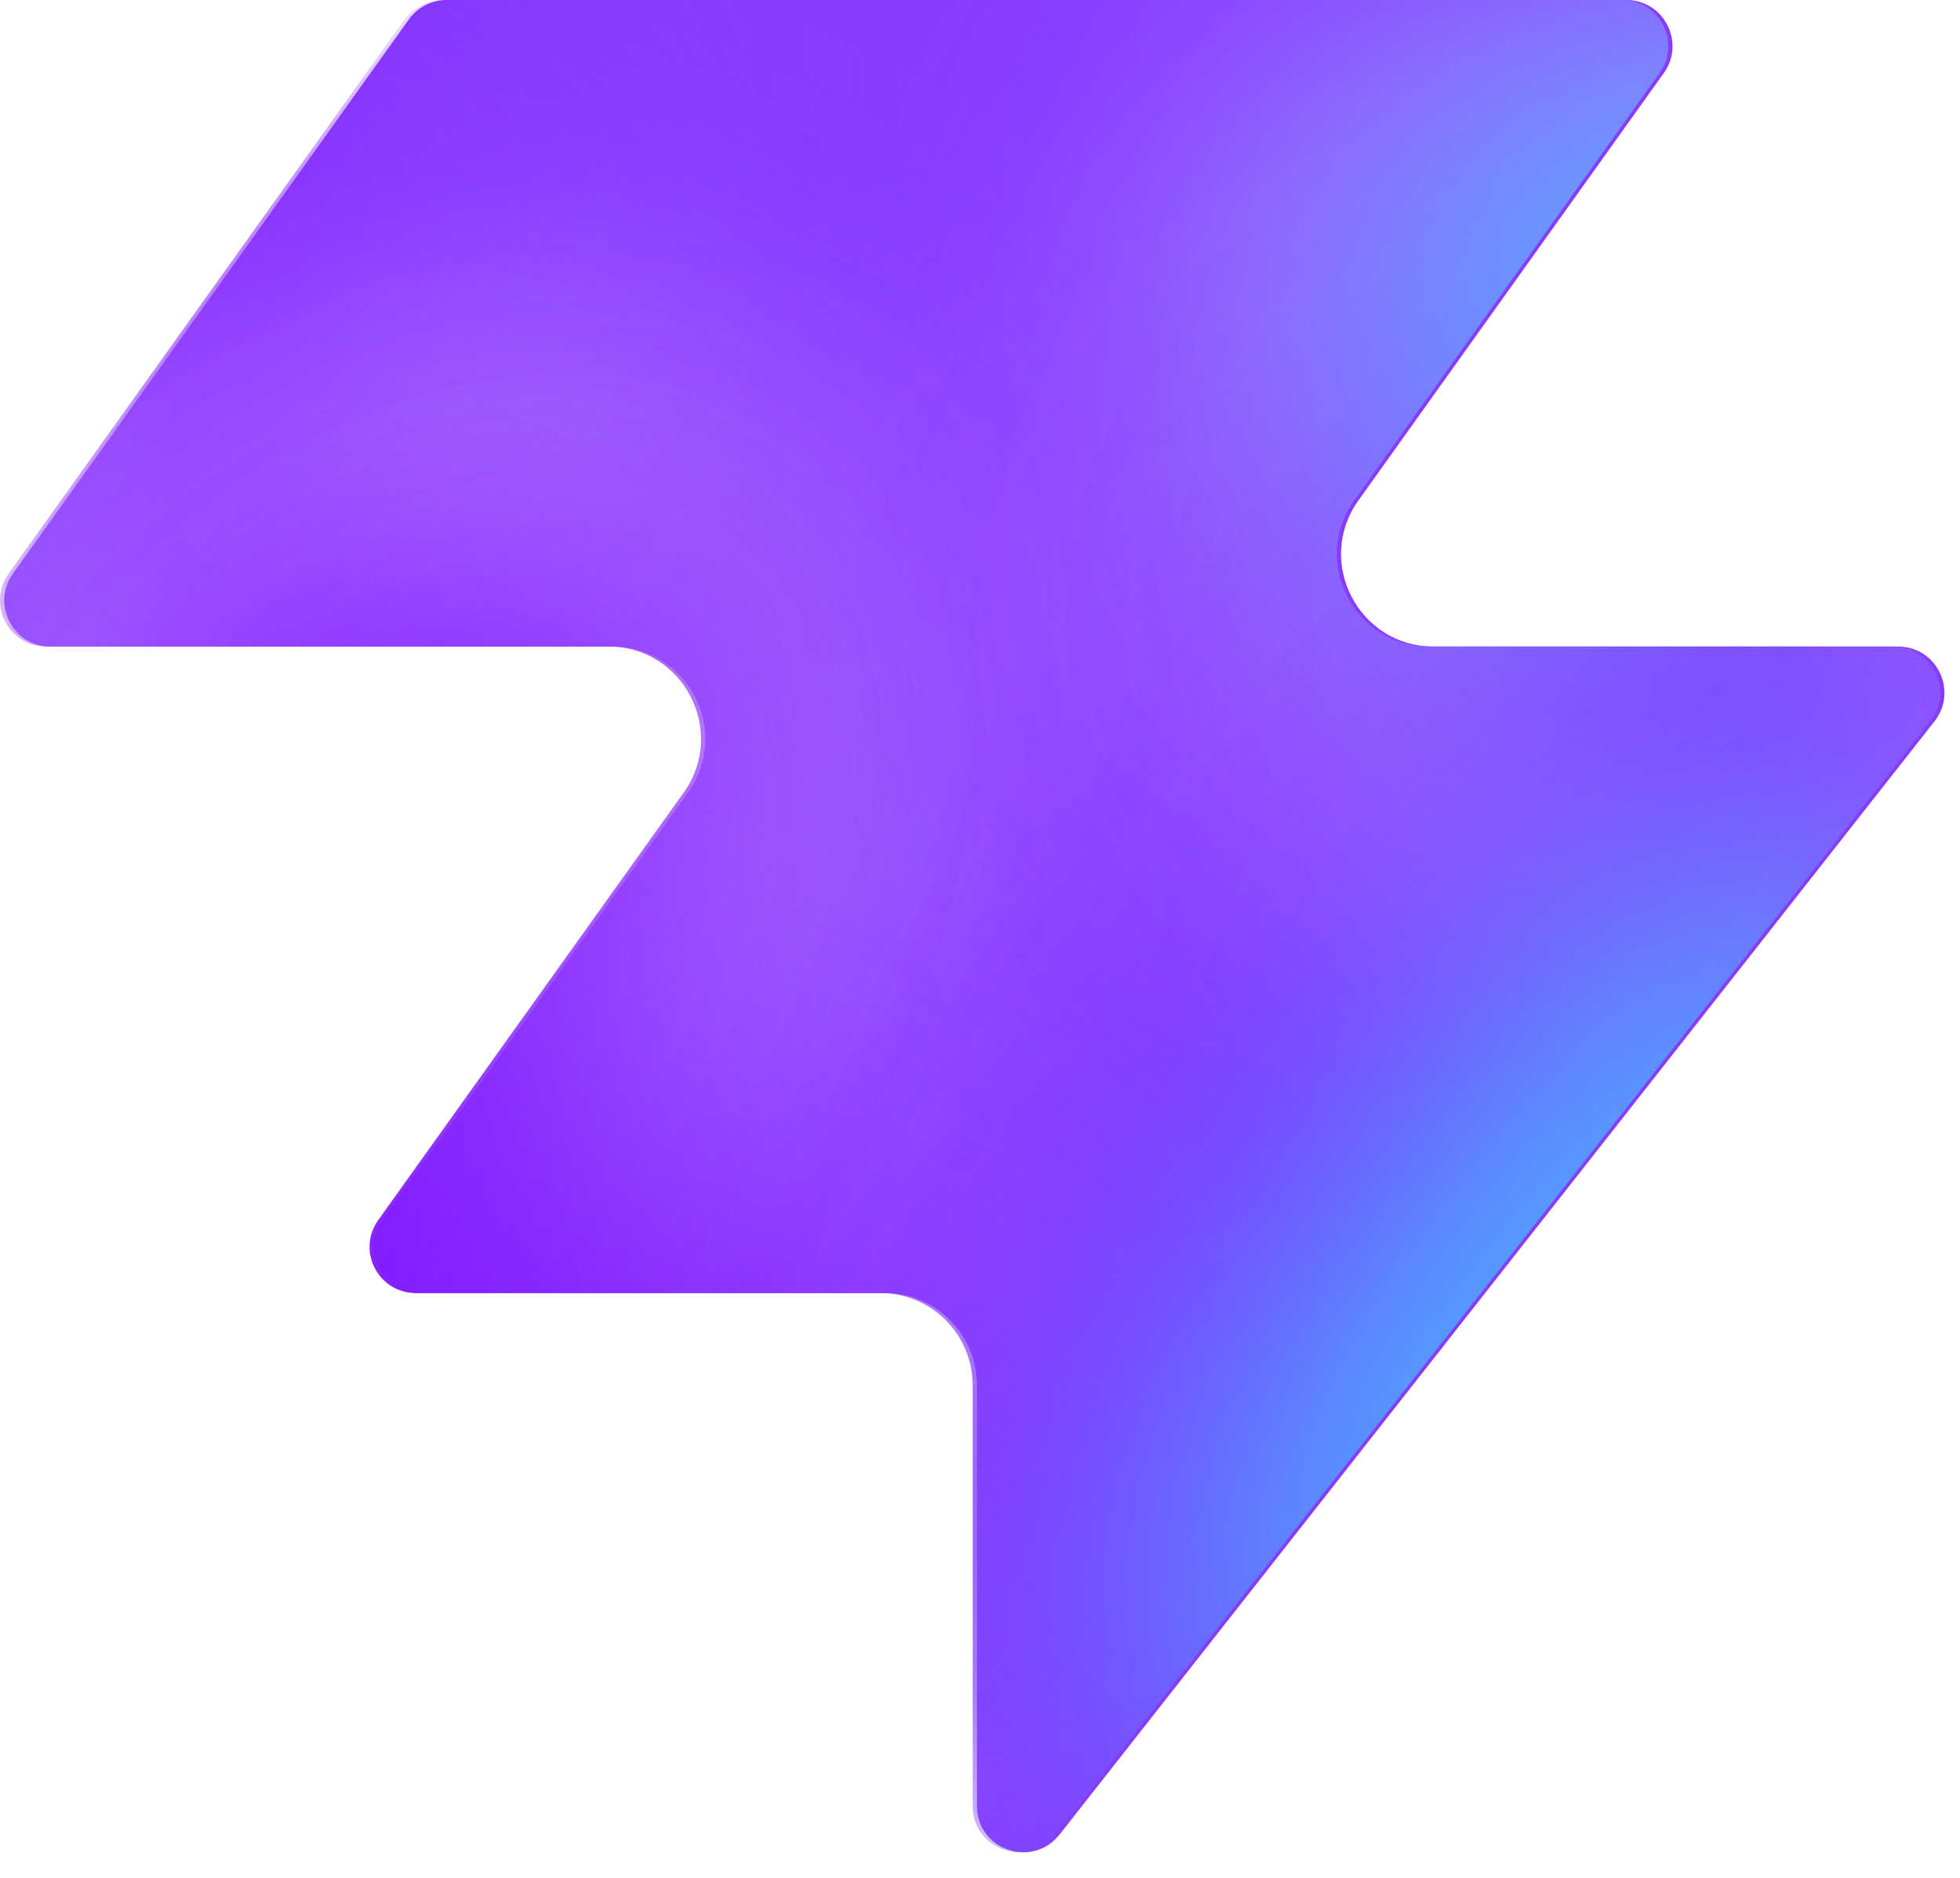
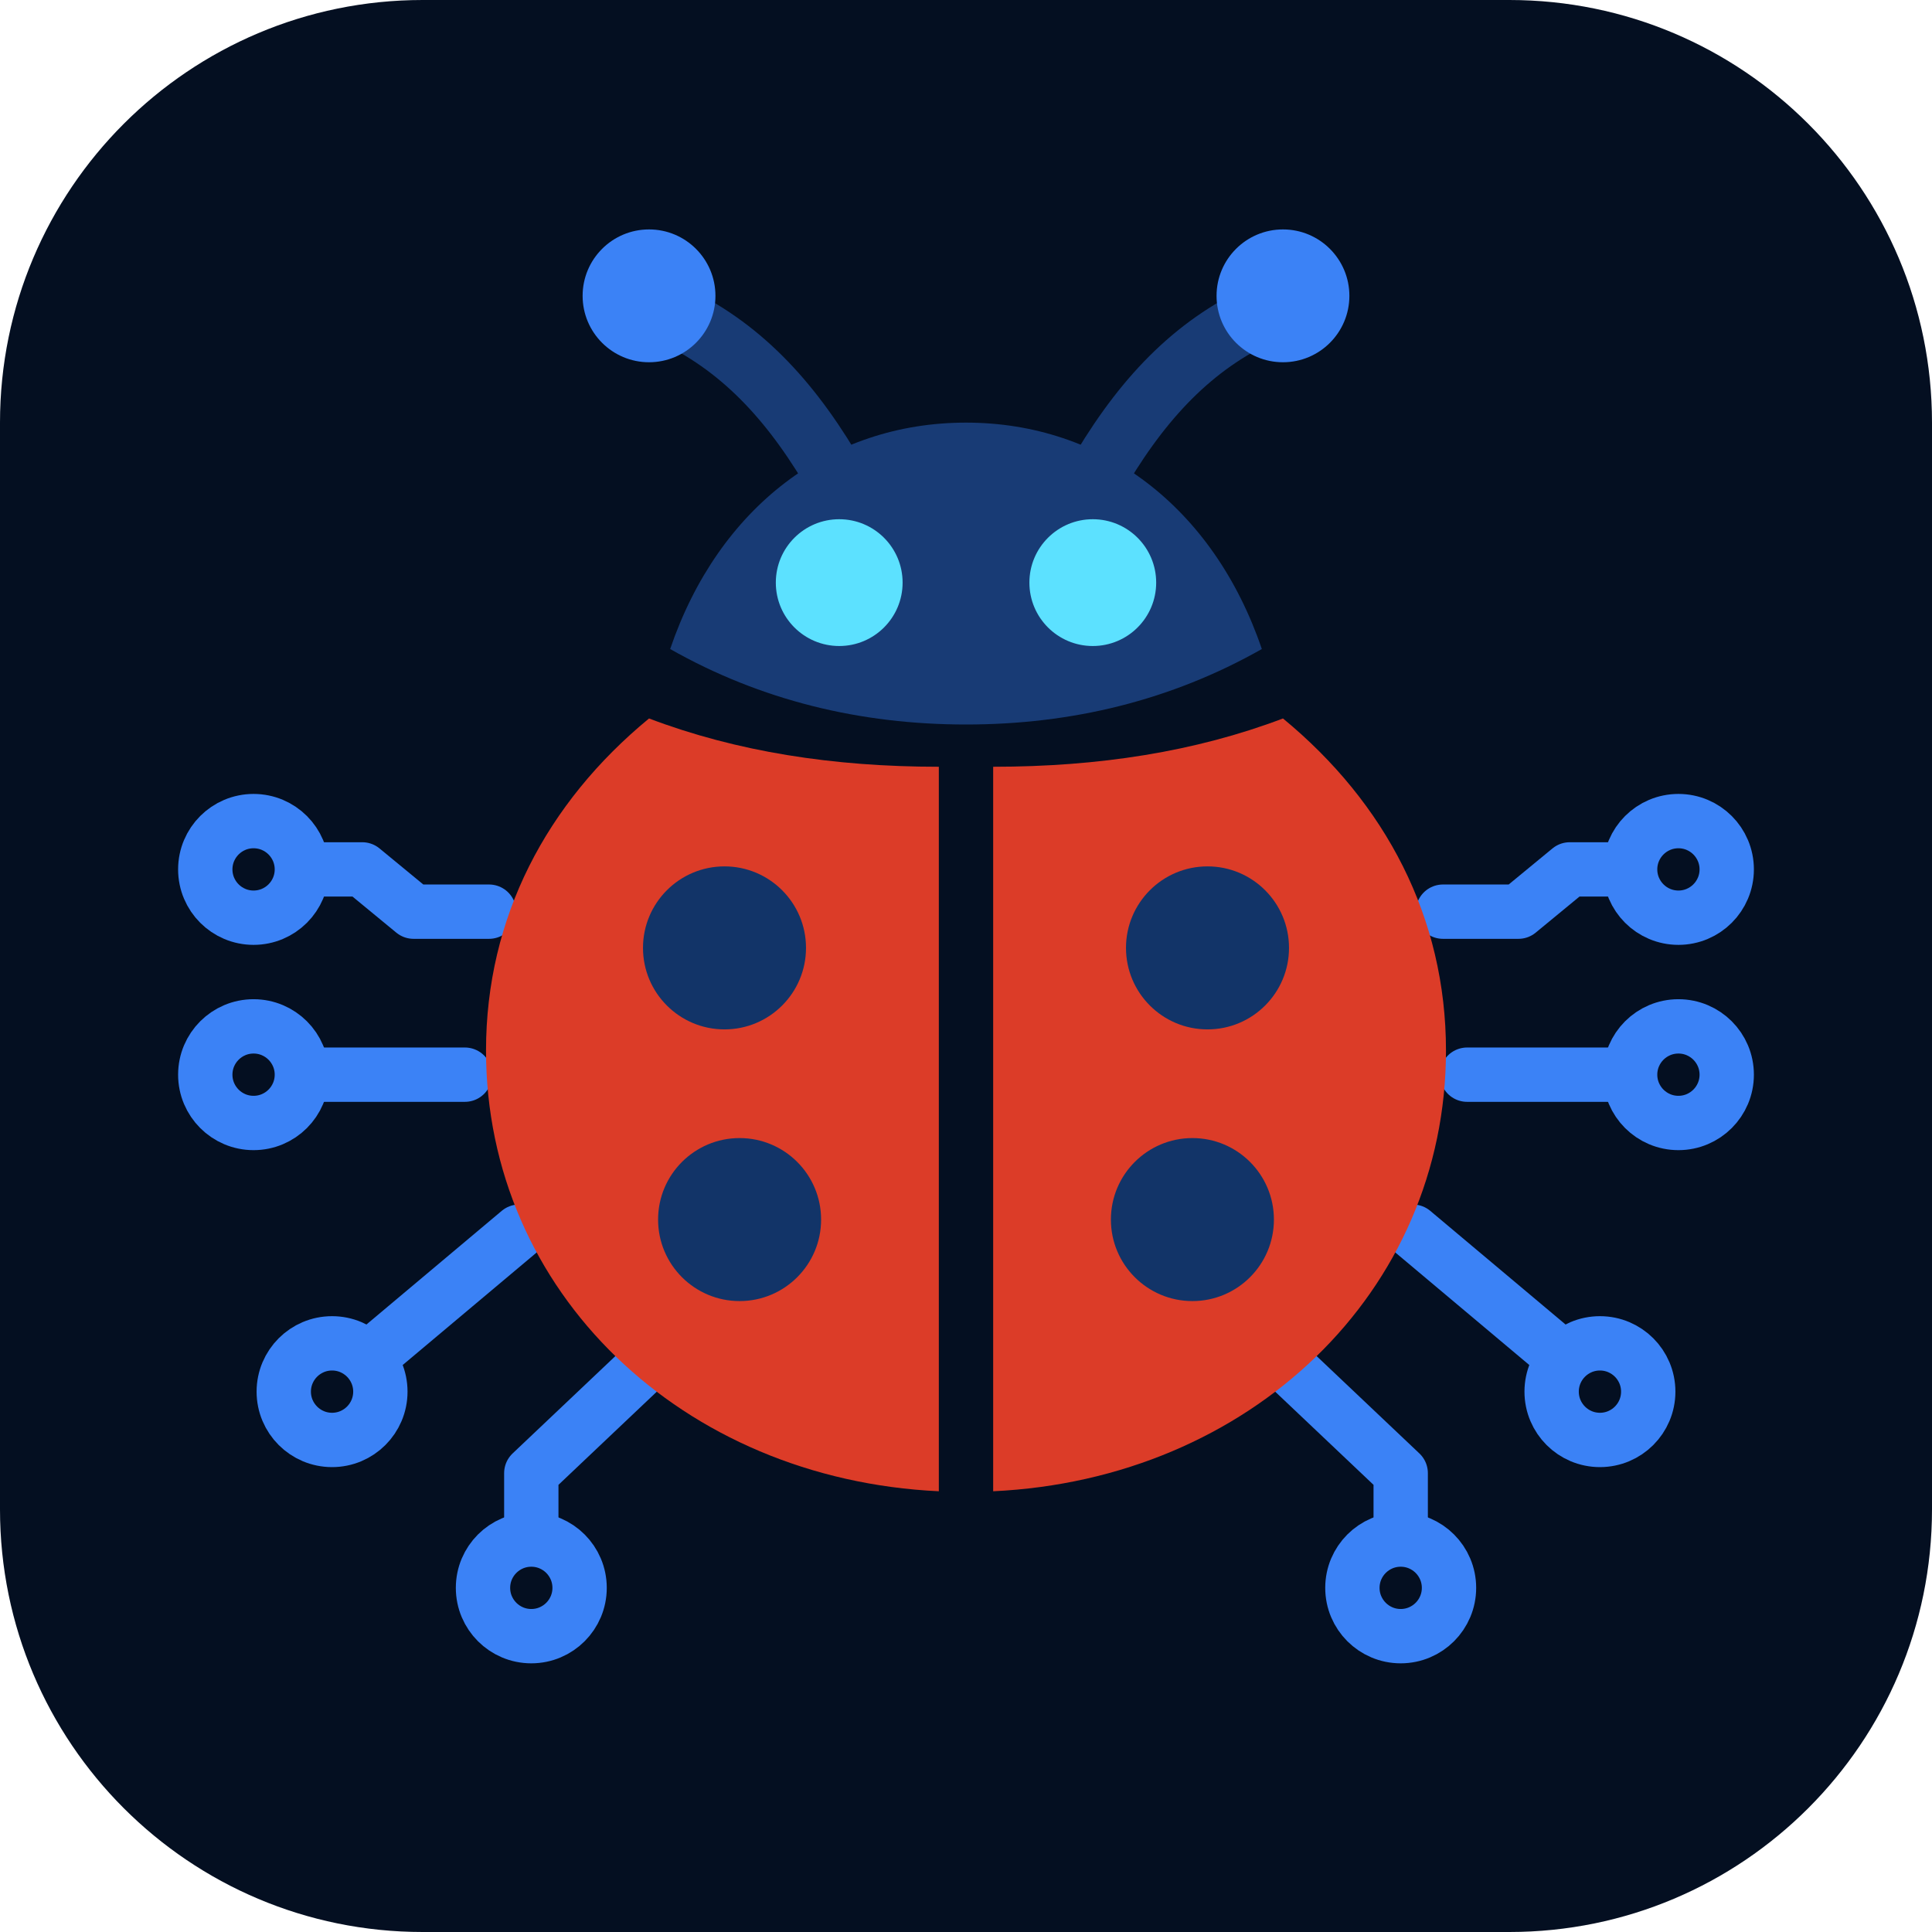
- <svg xmlns="http://www.w3.org/2000/svg" width="48" height="46" fill="none" viewBox="0 0 48 46">
-   <path fill="#863bff" d="M25.946 44.938c-.664.845-2.021.375-2.021-.698V33.937a2.26 2.26 0 0 0-2.262-2.262H10.287c-.92 0-1.456-1.04-.92-1.788l7.48-10.471c1.07-1.497 0-3.578-1.842-3.578H1.237c-.92 0-1.456-1.04-.92-1.788L10.013.474c.214-.297.556-.474.92-.474h28.894c.92 0 1.456 1.04.92 1.788l-7.48 10.471c-1.07 1.498 0 3.579 1.842 3.579h11.377c.943 0 1.473 1.088.89 1.83L25.947 44.94z" style="fill:#863bff;fill:color(display-p3 .525 .23 1);fill-opacity:1" />
-   <mask id="a" width="48" height="46" x="0" y="0" maskUnits="userSpaceOnUse" style="mask-type:alpha">
-     <path fill="#000" d="M25.842 44.938c-.664.844-2.021.375-2.021-.698V33.937a2.26 2.26 0 0 0-2.262-2.262H10.183c-.92 0-1.456-1.04-.92-1.788l7.48-10.471c1.07-1.498 0-3.579-1.842-3.579H1.133c-.92 0-1.456-1.04-.92-1.787L9.91.473c.214-.297.556-.474.92-.474h28.894c.92 0 1.456 1.04.92 1.788l-7.48 10.471c-1.07 1.498 0 3.578 1.842 3.578h11.377c.943 0 1.473 1.088.89 1.832L25.843 44.94z" style="fill:#000;fill-opacity:1" />
-   </mask>
-   <g mask="url(#a)">
-     <g filter="url(#b)">
-       <ellipse cx="5.508" cy="14.704" fill="#ede6ff" rx="5.508" ry="14.704" style="fill:#ede6ff;fill:color(display-p3 .927 .903 1);fill-opacity:1" transform="matrix(.00324 1 1 -.00324 -4.47 31.516)" />
-     </g>
-     <g filter="url(#c)">
-       <ellipse cx="10.399" cy="29.851" fill="#ede6ff" rx="10.399" ry="29.851" style="fill:#ede6ff;fill:color(display-p3 .927 .903 1);fill-opacity:1" transform="matrix(.00324 1 1 -.00324 -39.328 7.883)" />
-     </g>
-     <g filter="url(#d)">
-       <ellipse cx="5.508" cy="30.487" fill="#7e14ff" rx="5.508" ry="30.487" style="fill:#7e14ff;fill:color(display-p3 .492 .077 1);fill-opacity:1" transform="rotate(89.814 -25.913 -14.639)scale(1 -1)" />
-     </g>
-     <g filter="url(#e)">
-       <ellipse cx="5.508" cy="30.599" fill="#7e14ff" rx="5.508" ry="30.599" style="fill:#7e14ff;fill:color(display-p3 .492 .077 1);fill-opacity:1" transform="rotate(89.814 -32.644 -3.334)scale(1 -1)" />
-     </g>
-     <g filter="url(#f)">
-       <ellipse cx="5.508" cy="30.599" fill="#7e14ff" rx="5.508" ry="30.599" style="fill:#7e14ff;fill:color(display-p3 .492 .077 1);fill-opacity:1" transform="matrix(.00324 1 1 -.00324 -34.34 30.47)" />
-     </g>
-     <g filter="url(#g)">
-       <ellipse cx="14.072" cy="22.078" fill="#ede6ff" rx="14.072" ry="22.078" style="fill:#ede6ff;fill:color(display-p3 .927 .903 1);fill-opacity:1" transform="rotate(93.35 24.506 48.493)scale(-1 1)" />
-     </g>
-     <g filter="url(#h)">
-       <ellipse cx="3.47" cy="21.501" fill="#7e14ff" rx="3.47" ry="21.501" style="fill:#7e14ff;fill:color(display-p3 .492 .077 1);fill-opacity:1" transform="rotate(89.009 28.708 47.59)scale(-1 1)" />
-     </g>
-     <g filter="url(#i)">
-       <ellipse cx="3.47" cy="21.501" fill="#7e14ff" rx="3.47" ry="21.501" style="fill:#7e14ff;fill:color(display-p3 .492 .077 1);fill-opacity:1" transform="rotate(89.009 28.708 47.59)scale(-1 1)" />
-     </g>
-     <g filter="url(#j)">
-       <ellipse cx=".387" cy="8.972" fill="#7e14ff" rx="4.407" ry="29.108" style="fill:#7e14ff;fill:color(display-p3 .492 .077 1);fill-opacity:1" transform="rotate(39.51 .387 8.972)" />
-     </g>
-     <g filter="url(#k)">
-       <ellipse cx="47.523" cy="-6.092" fill="#7e14ff" rx="4.407" ry="29.108" style="fill:#7e14ff;fill:color(display-p3 .492 .077 1);fill-opacity:1" transform="rotate(37.892 47.523 -6.092)" />
-     </g>
-     <g filter="url(#l)">
-       <ellipse cx="41.412" cy="6.333" fill="#47bfff" rx="5.971" ry="9.665" style="fill:#47bfff;fill:color(display-p3 .28 .748 1);fill-opacity:1" transform="rotate(37.892 41.412 6.333)" />
-     </g>
-     <g filter="url(#m)">
-       <ellipse cx="-1.879" cy="38.332" fill="#7e14ff" rx="4.407" ry="29.108" style="fill:#7e14ff;fill:color(display-p3 .492 .077 1);fill-opacity:1" transform="rotate(37.892 -1.88 38.332)" />
-     </g>
-     <g filter="url(#n)">
-       <ellipse cx="-1.879" cy="38.332" fill="#7e14ff" rx="4.407" ry="29.108" style="fill:#7e14ff;fill:color(display-p3 .492 .077 1);fill-opacity:1" transform="rotate(37.892 -1.88 38.332)" />
-     </g>
-     <g filter="url(#o)">
-       <ellipse cx="35.651" cy="29.907" fill="#7e14ff" rx="4.407" ry="29.108" style="fill:#7e14ff;fill:color(display-p3 .492 .077 1);fill-opacity:1" transform="rotate(37.892 35.651 29.907)" />
-     </g>
-     <g filter="url(#p)">
-       <ellipse cx="38.418" cy="32.4" fill="#47bfff" rx="5.971" ry="15.297" style="fill:#47bfff;fill:color(display-p3 .28 .748 1);fill-opacity:1" transform="rotate(37.892 38.418 32.4)" />
-     </g>
+ <svg xmlns="http://www.w3.org/2000/svg" width="64" height="64" viewBox="0 0 64 64" fill="none">
+   <rect width="64" height="64" rx="14" fill="#040f21" />
+   <path d="M27.5 15.5c-1.5-2.5-3.2-4.2-5.5-5.2" stroke="#183b75" stroke-width="2" stroke-linecap="round" />
+   <path d="M36.5 15.5c1.5-2.5 3.2-4.2 5.5-5.2" stroke="#183b75" stroke-width="2" stroke-linecap="round" />
+   <circle cx="21.5" cy="9.8" r="2.2" fill="#3b82f6" />
+   <circle cx="42.5" cy="9.8" r="2.2" fill="#3b82f6" />
+   <path d="M22.2 21.5c1.6-4.7 5.3-7.5 9.8-7.5s8.2 2.8 9.8 7.5c-3 1.7-6.3 2.5-9.8 2.5s-6.8-.8-9.8-2.5Z" fill="#183b75" />
+   <circle cx="27.8" cy="19.3" r="2.1" fill="#5ce1ff" />
+   <circle cx="36.2" cy="19.3" r="2.1" fill="#5ce1ff" />
+   <g stroke="#3b82f6" stroke-width="1.8" stroke-linecap="round" stroke-linejoin="round" fill="#040f21">
+     <path d="M16.2 30.2h-2.5l-1.7-1.4h-2.2" fill="none" />
+     <circle cx="8.4" cy="28.8" r="1.6" />
+     <path d="M15.4 35.6H10" fill="none" />
+     <circle cx="8.4" cy="35.6" r="1.6" />
+     <path d="M17.2 40.8l-5 4.2" fill="none" />
+     <circle cx="11" cy="46.1" r="1.6" />
+     <path d="M21.4 45.2l-3.8 3.6v2.2" fill="none" />
+     <circle cx="17.6" cy="52.6" r="1.6" />
  </g>
-   <defs>
-     <filter id="b" width="60.045" height="41.654" x="-19.77" y="16.149" color-interpolation-filters="sRGB" filterUnits="userSpaceOnUse">
-       <feFlood flood-opacity="0" result="BackgroundImageFix" />
-       <feBlend in="SourceGraphic" in2="BackgroundImageFix" result="shape" />
-       <feGaussianBlur result="effect1_foregroundBlur_2002_17158" stdDeviation="7.659" />
-     </filter>
-     <filter id="c" width="90.34" height="51.437" x="-54.613" y="-7.533" color-interpolation-filters="sRGB" filterUnits="userSpaceOnUse">
-       <feFlood flood-opacity="0" result="BackgroundImageFix" />
-       <feBlend in="SourceGraphic" in2="BackgroundImageFix" result="shape" />
-       <feGaussianBlur result="effect1_foregroundBlur_2002_17158" stdDeviation="7.659" />
-     </filter>
-     <filter id="d" width="79.355" height="29.4" x="-49.64" y="2.03" color-interpolation-filters="sRGB" filterUnits="userSpaceOnUse">
-       <feFlood flood-opacity="0" result="BackgroundImageFix" />
-       <feBlend in="SourceGraphic" in2="BackgroundImageFix" result="shape" />
-       <feGaussianBlur result="effect1_foregroundBlur_2002_17158" stdDeviation="4.596" />
-     </filter>
-     <filter id="e" width="79.579" height="29.4" x="-45.045" y="20.029" color-interpolation-filters="sRGB" filterUnits="userSpaceOnUse">
-       <feFlood flood-opacity="0" result="BackgroundImageFix" />
-       <feBlend in="SourceGraphic" in2="BackgroundImageFix" result="shape" />
-       <feGaussianBlur result="effect1_foregroundBlur_2002_17158" stdDeviation="4.596" />
-     </filter>
-     <filter id="f" width="79.579" height="29.4" x="-43.513" y="21.178" color-interpolation-filters="sRGB" filterUnits="userSpaceOnUse">
-       <feFlood flood-opacity="0" result="BackgroundImageFix" />
-       <feBlend in="SourceGraphic" in2="BackgroundImageFix" result="shape" />
-       <feGaussianBlur result="effect1_foregroundBlur_2002_17158" stdDeviation="4.596" />
-     </filter>
-     <filter id="g" width="74.749" height="58.852" x="15.756" y="-17.901" color-interpolation-filters="sRGB" filterUnits="userSpaceOnUse">
-       <feFlood flood-opacity="0" result="BackgroundImageFix" />
-       <feBlend in="SourceGraphic" in2="BackgroundImageFix" result="shape" />
-       <feGaussianBlur result="effect1_foregroundBlur_2002_17158" stdDeviation="7.659" />
-     </filter>
-     <filter id="h" width="61.377" height="25.362" x="23.548" y="2.284" color-interpolation-filters="sRGB" filterUnits="userSpaceOnUse">
-       <feFlood flood-opacity="0" result="BackgroundImageFix" />
-       <feBlend in="SourceGraphic" in2="BackgroundImageFix" result="shape" />
-       <feGaussianBlur result="effect1_foregroundBlur_2002_17158" stdDeviation="4.596" />
-     </filter>
-     <filter id="i" width="61.377" height="25.362" x="23.548" y="2.284" color-interpolation-filters="sRGB" filterUnits="userSpaceOnUse">
-       <feFlood flood-opacity="0" result="BackgroundImageFix" />
-       <feBlend in="SourceGraphic" in2="BackgroundImageFix" result="shape" />
-       <feGaussianBlur result="effect1_foregroundBlur_2002_17158" stdDeviation="4.596" />
-     </filter>
-     <filter id="j" width="56.045" height="63.649" x="-27.636" y="-22.853" color-interpolation-filters="sRGB" filterUnits="userSpaceOnUse">
-       <feFlood flood-opacity="0" result="BackgroundImageFix" />
-       <feBlend in="SourceGraphic" in2="BackgroundImageFix" result="shape" />
-       <feGaussianBlur result="effect1_foregroundBlur_2002_17158" stdDeviation="4.596" />
-     </filter>
-     <filter id="k" width="54.814" height="64.646" x="20.116" y="-38.415" color-interpolation-filters="sRGB" filterUnits="userSpaceOnUse">
-       <feFlood flood-opacity="0" result="BackgroundImageFix" />
-       <feBlend in="SourceGraphic" in2="BackgroundImageFix" result="shape" />
-       <feGaussianBlur result="effect1_foregroundBlur_2002_17158" stdDeviation="4.596" />
-     </filter>
-     <filter id="l" width="33.541" height="35.313" x="24.641" y="-11.323" color-interpolation-filters="sRGB" filterUnits="userSpaceOnUse">
-       <feFlood flood-opacity="0" result="BackgroundImageFix" />
-       <feBlend in="SourceGraphic" in2="BackgroundImageFix" result="shape" />
-       <feGaussianBlur result="effect1_foregroundBlur_2002_17158" stdDeviation="4.596" />
-     </filter>
-     <filter id="m" width="54.814" height="64.646" x="-29.286" y="6.009" color-interpolation-filters="sRGB" filterUnits="userSpaceOnUse">
-       <feFlood flood-opacity="0" result="BackgroundImageFix" />
-       <feBlend in="SourceGraphic" in2="BackgroundImageFix" result="shape" />
-       <feGaussianBlur result="effect1_foregroundBlur_2002_17158" stdDeviation="4.596" />
-     </filter>
-     <filter id="n" width="54.814" height="64.646" x="-29.286" y="6.009" color-interpolation-filters="sRGB" filterUnits="userSpaceOnUse">
-       <feFlood flood-opacity="0" result="BackgroundImageFix" />
-       <feBlend in="SourceGraphic" in2="BackgroundImageFix" result="shape" />
-       <feGaussianBlur result="effect1_foregroundBlur_2002_17158" stdDeviation="4.596" />
-     </filter>
-     <filter id="o" width="54.814" height="64.646" x="8.244" y="-2.416" color-interpolation-filters="sRGB" filterUnits="userSpaceOnUse">
-       <feFlood flood-opacity="0" result="BackgroundImageFix" />
-       <feBlend in="SourceGraphic" in2="BackgroundImageFix" result="shape" />
-       <feGaussianBlur result="effect1_foregroundBlur_2002_17158" stdDeviation="4.596" />
-     </filter>
-     <filter id="p" width="39.409" height="43.623" x="18.713" y="10.588" color-interpolation-filters="sRGB" filterUnits="userSpaceOnUse">
-       <feFlood flood-opacity="0" result="BackgroundImageFix" />
-       <feBlend in="SourceGraphic" in2="BackgroundImageFix" result="shape" />
-       <feGaussianBlur result="effect1_foregroundBlur_2002_17158" stdDeviation="4.596" />
-     </filter>
-   </defs>
+   <g stroke="#3b82f6" stroke-width="1.8" stroke-linecap="round" stroke-linejoin="round" fill="#040f21">
+     <path d="M47.8 30.2h2.5l1.7-1.4h2.2" fill="none" />
+     <circle cx="55.6" cy="28.8" r="1.6" />
+     <path d="M48.6 35.6H54" fill="none" />
+     <circle cx="55.6" cy="35.6" r="1.6" />
+     <path d="M46.8 40.8l5 4.2" fill="none" />
+     <circle cx="53" cy="46.1" r="1.6" />
+     <path d="M42.6 45.2l3.8 3.6v2.2" fill="none" />
+     <circle cx="46.4" cy="52.6" r="1.6" />
+   </g>
+   <path d="M31.1 25.4v24c-8.5-.4-15-6.6-15-14.6 0-4.4 2-8.2 5.4-11 2.9 1.1 6.1 1.6 9.6 1.6Z" fill="#dc3c28" />
+   <path d="M32.9 25.4c3.5 0 6.7-.5 9.6-1.6 3.4 2.8 5.4 6.6 5.4 11 0 8-6.5 14.2-15 14.6v-24Z" fill="#dc3c28" />
+   <circle cx="24" cy="31.4" r="2.7" fill="#123468" />
+   <circle cx="24.5" cy="40.4" r="2.7" fill="#123468" />
+   <circle cx="40" cy="31.4" r="2.7" fill="#123468" />
+   <circle cx="39.5" cy="40.4" r="2.7" fill="#123468" />
</svg>
